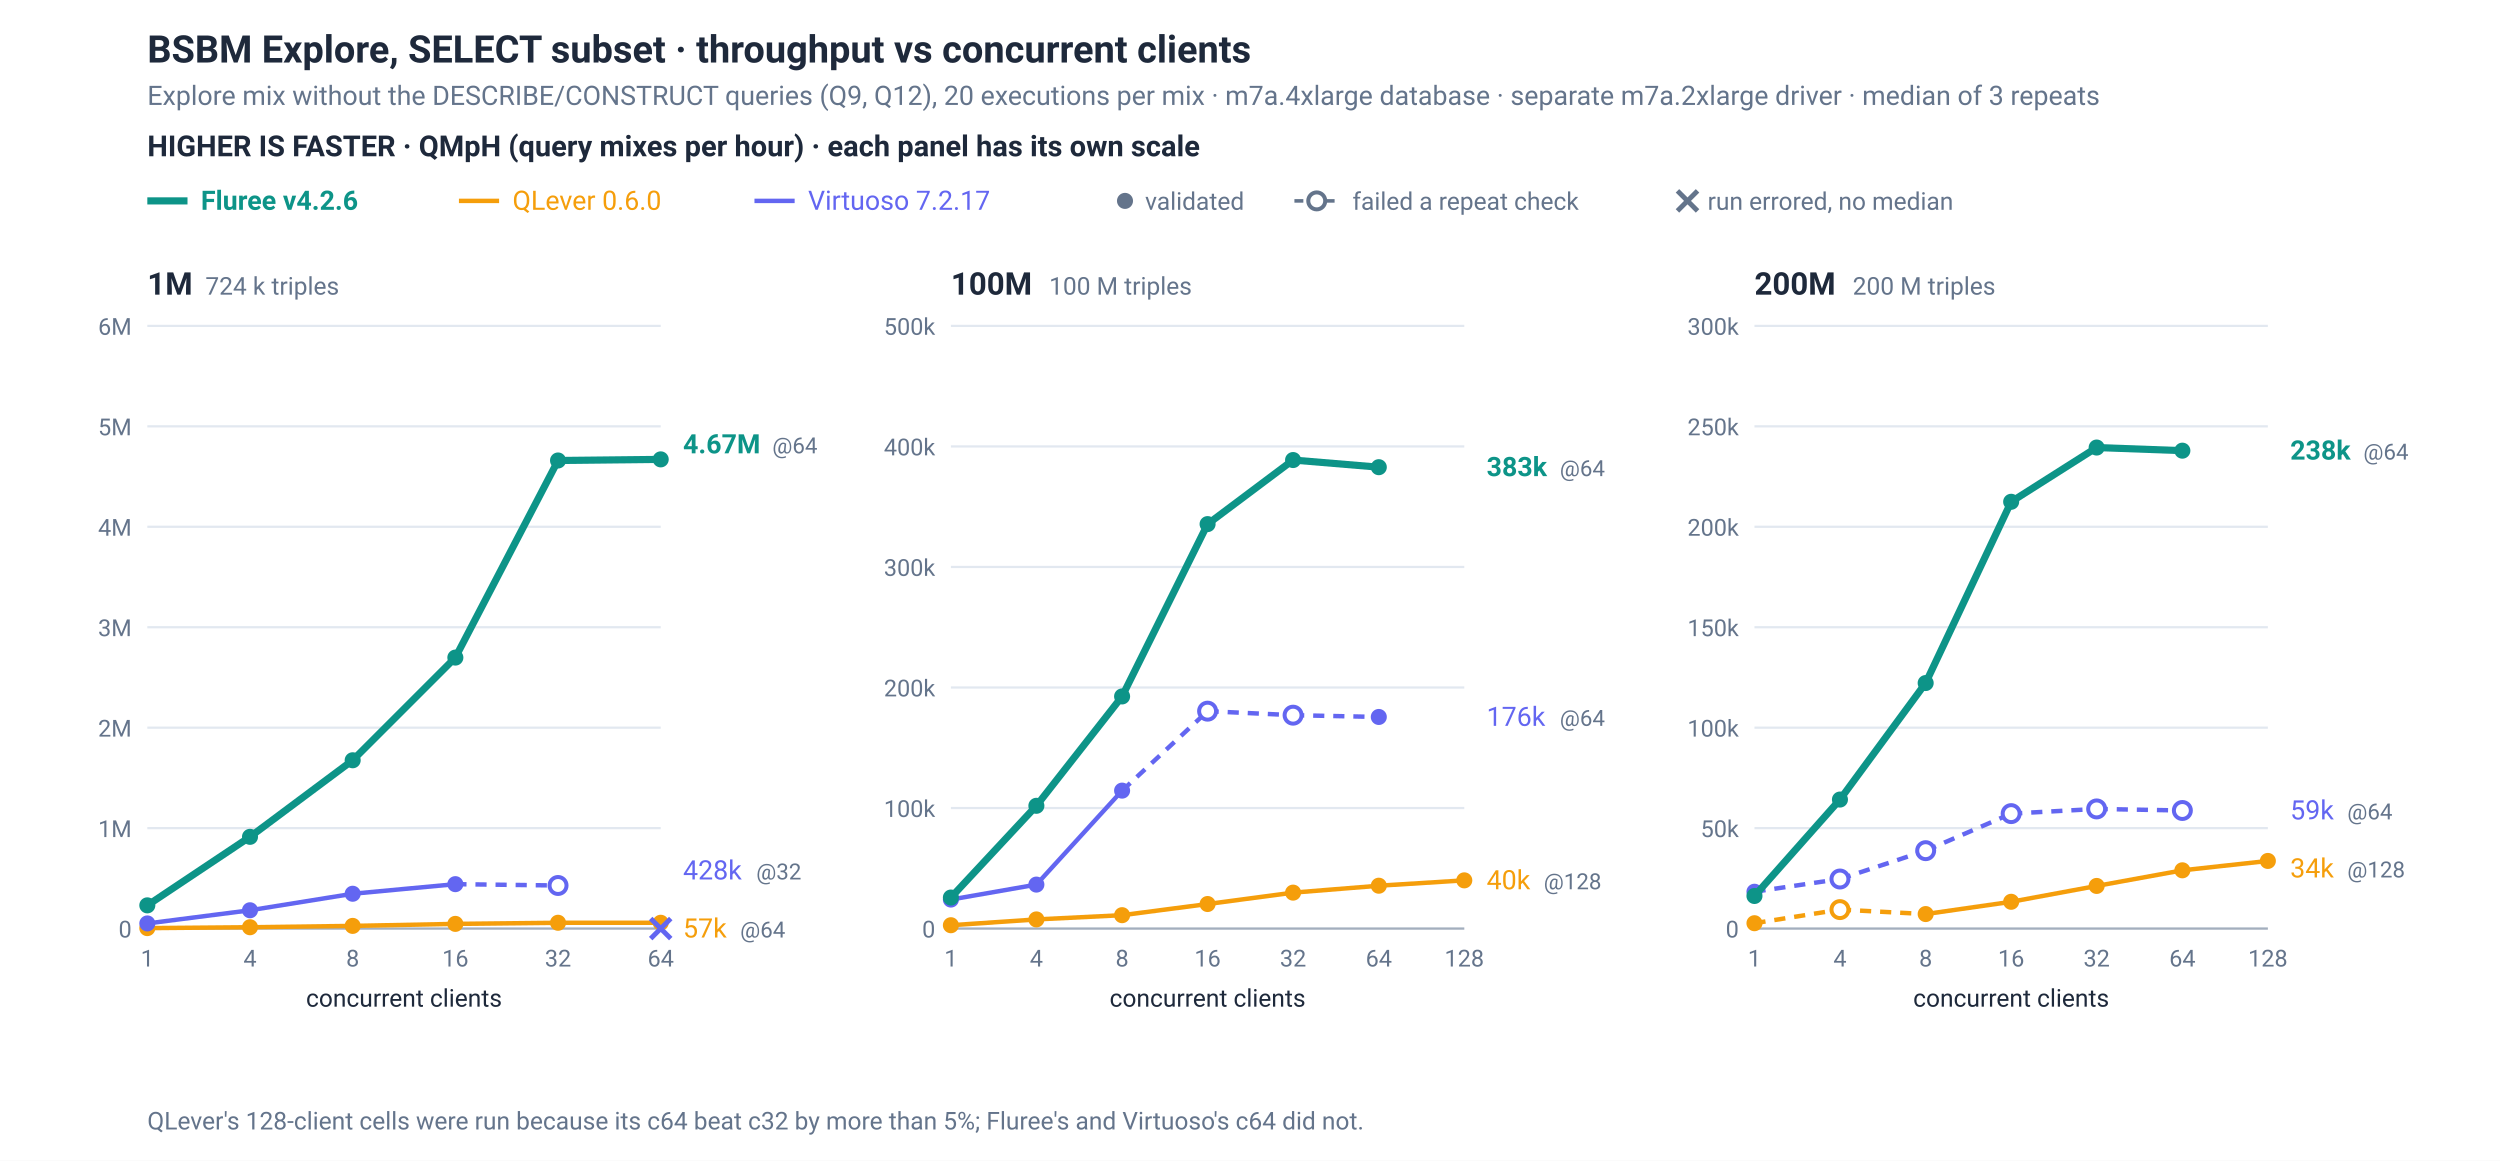
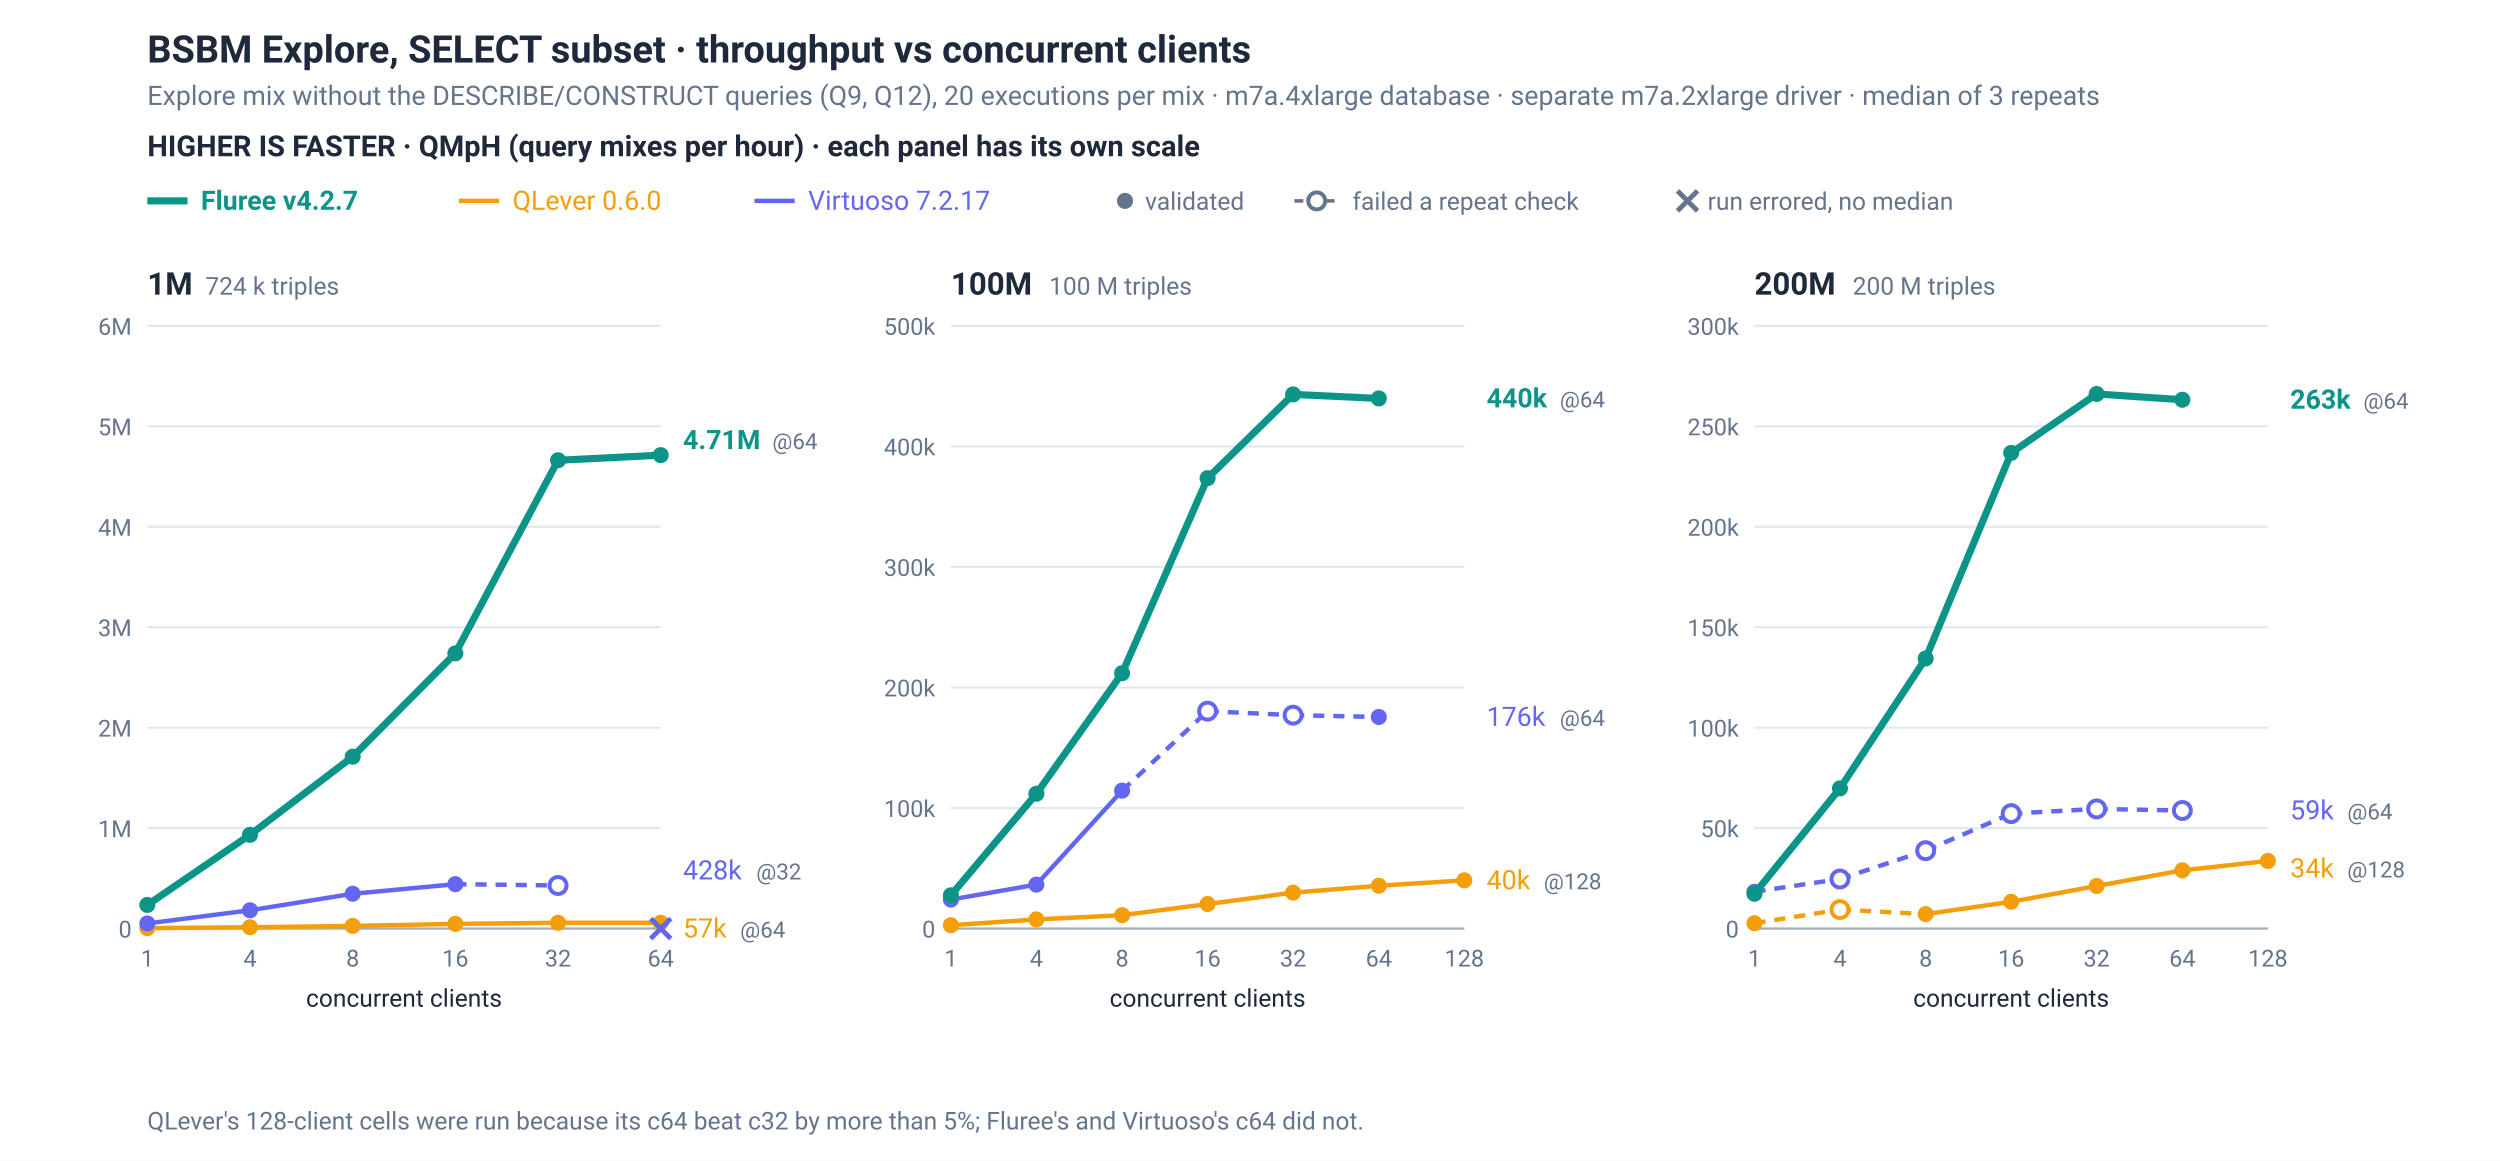
<svg xmlns="http://www.w3.org/2000/svg" width="1120" height="520" viewBox="0 0 1120 520" font-family="-apple-system,Segoe UI,Roboto,Helvetica,Arial,sans-serif">
  <rect width="1120" height="520" fill="white" />
  <text x="66" y="28" font-size="17" font-weight="700" fill="#1e293b">BSBM Explore, SELECT subset · throughput vs concurrent clients</text>
  <text x="66" y="47" font-size="12" fill="#64748b">Explore mix without the DESCRIBE/CONSTRUCT queries (Q9, Q12), 20 executions per mix · m7a.4xlarge database · separate m7a.2xlarge driver · median of 3 repeats</text>
  <text x="66" y="70" font-size="13" font-weight="700" fill="#1e293b">HIGHER IS FASTER · QMpH (query mixes per hour) · each panel has its own scale</text>
  <line x1="66" y1="90" x2="84" y2="90" stroke="#0d9488" stroke-width="3.2" />
-   <text x="90" y="94" font-size="12" font-weight="700" fill="#0d9488">Fluree v4.2.6</text>
+   <text x="90" y="94" font-size="12" font-weight="700" fill="#0d9488">Fluree v4.2.7</text>
  <line x1="205.6" y1="90" x2="223.6" y2="90" stroke="#f59e0b" stroke-width="2" />
  <text x="229.6" y="94" font-size="12" font-weight="400" fill="#f59e0b">QLever 0.6.0</text>
  <line x1="338.0" y1="90" x2="356.0" y2="90" stroke="#6366f1" stroke-width="2" />
  <text x="362.0" y="94" font-size="12" font-weight="400" fill="#6366f1">Virtuoso 7.2.17</text>
  <circle cx="504.0" cy="90" r="3.6" fill="#64748b" />
  <text x="513.0" y="94" font-size="11" fill="#64748b">validated</text>
  <line x1="579.9" y1="90" x2="599.9" y2="90" stroke="#64748b" stroke-width="1.6" stroke-dasharray="4 3" />
  <circle cx="589.9" cy="90" r="3.8" fill="white" stroke="#64748b" stroke-width="1.8" />
  <text x="605.9" y="94" font-size="11" fill="#64748b">failed a repeat check</text>
  <path d="M751.5 85.5 L760.5 94.5 M760.5 85.5 L751.5 94.5" stroke="#64748b" stroke-width="2.2" fill="none" />
  <text x="765.0" y="94" font-size="11" fill="#64748b">run errored, no median</text>
  <text x="66.0" y="132" font-size="14" font-weight="700" fill="#1e293b">1M</text>
  <text x="92.0" y="132" font-size="11" fill="#64748b">724 k triples</text>
  <line x1="66.0" y1="416.0" x2="296.0" y2="416.0" stroke="#e2e8f0" />
  <text x="59.0" y="420.0" font-size="10.5" fill="#64748b" text-anchor="end">0</text>
  <line x1="66.0" y1="371.0" x2="296.0" y2="371.0" stroke="#e2e8f0" />
  <text x="59.0" y="375.0" font-size="10.5" fill="#64748b" text-anchor="end">1M</text>
  <line x1="66.0" y1="326.0" x2="296.0" y2="326.0" stroke="#e2e8f0" />
  <text x="59.0" y="330.0" font-size="10.5" fill="#64748b" text-anchor="end">2M</text>
  <line x1="66.0" y1="281.0" x2="296.0" y2="281.0" stroke="#e2e8f0" />
  <text x="59.0" y="285.0" font-size="10.5" fill="#64748b" text-anchor="end">3M</text>
  <line x1="66.0" y1="236.0" x2="296.0" y2="236.0" stroke="#e2e8f0" />
  <text x="59.0" y="240.0" font-size="10.5" fill="#64748b" text-anchor="end">4M</text>
  <line x1="66.0" y1="191.0" x2="296.0" y2="191.0" stroke="#e2e8f0" />
  <text x="59.0" y="195.0" font-size="10.5" fill="#64748b" text-anchor="end">5M</text>
  <line x1="66.0" y1="146.0" x2="296.0" y2="146.0" stroke="#e2e8f0" />
  <text x="59.0" y="150.0" font-size="10.5" fill="#64748b" text-anchor="end">6M</text>
  <line x1="66.0" y1="416" x2="296.0" y2="416" stroke="#64748b" stroke-opacity="0.5" />
  <text x="66.0" y="433" font-size="10.5" fill="#64748b" text-anchor="middle">1</text>
  <text x="112.0" y="433" font-size="10.5" fill="#64748b" text-anchor="middle">4</text>
  <text x="158.0" y="433" font-size="10.5" fill="#64748b" text-anchor="middle">8</text>
  <text x="204.0" y="433" font-size="10.5" fill="#64748b" text-anchor="middle">16</text>
  <text x="250.0" y="433" font-size="10.5" fill="#64748b" text-anchor="middle">32</text>
  <text x="296.0" y="433" font-size="10.5" fill="#64748b" text-anchor="middle">64</text>
  <text x="181.0" y="451" font-size="11" fill="#1e293b" text-anchor="middle">concurrent clients</text>
  <line x1="66.0" y1="415.8" x2="112.0" y2="415.4" stroke="#f59e0b" stroke-width="2" />
  <line x1="112.0" y1="415.4" x2="158.0" y2="414.8" stroke="#f59e0b" stroke-width="2" />
  <line x1="158.0" y1="414.8" x2="204.0" y2="413.9" stroke="#f59e0b" stroke-width="2" />
  <line x1="204.0" y1="413.9" x2="250.0" y2="413.4" stroke="#f59e0b" stroke-width="2" />
  <line x1="250.0" y1="413.4" x2="296.0" y2="413.4" stroke="#f59e0b" stroke-width="2" />
  <circle cx="66.0" cy="415.8" r="3.6" fill="#f59e0b" />
  <circle cx="112.0" cy="415.4" r="3.6" fill="#f59e0b" />
  <circle cx="158.0" cy="414.8" r="3.6" fill="#f59e0b" />
  <circle cx="204.0" cy="413.9" r="3.6" fill="#f59e0b" />
  <circle cx="250.0" cy="413.4" r="3.6" fill="#f59e0b" />
  <circle cx="296.0" cy="413.4" r="3.6" fill="#f59e0b" />
  <line x1="66.0" y1="413.7" x2="112.0" y2="407.8" stroke="#6366f1" stroke-width="2" />
  <line x1="112.0" y1="407.8" x2="158.0" y2="400.4" stroke="#6366f1" stroke-width="2" />
  <line x1="158.0" y1="400.4" x2="204.0" y2="396.1" stroke="#6366f1" stroke-width="2" />
  <line x1="204.0" y1="396.1" x2="250.0" y2="396.7" stroke="#6366f1" stroke-width="2" stroke-dasharray="5 4" />
  <circle cx="66.0" cy="413.7" r="3.6" fill="#6366f1" />
  <circle cx="112.0" cy="407.8" r="3.6" fill="#6366f1" />
  <circle cx="158.0" cy="400.4" r="3.6" fill="#6366f1" />
  <circle cx="204.0" cy="396.1" r="3.6" fill="#6366f1" />
  <circle cx="250.0" cy="396.7" r="3.8" fill="white" stroke="#6366f1" stroke-width="1.8" />
  <path d="M291.5 411.5 L300.5 420.5 M300.5 411.5 L291.5 420.5" stroke="#6366f1" stroke-width="2.2" fill="none" />
-   <line x1="66.0" y1="405.6" x2="112.0" y2="374.9" stroke="#0d9488" stroke-width="3.2" />
-   <line x1="112.0" y1="374.9" x2="158.0" y2="340.6" stroke="#0d9488" stroke-width="3.2" />
-   <line x1="158.0" y1="340.6" x2="204.0" y2="294.6" stroke="#0d9488" stroke-width="3.2" />
-   <line x1="204.0" y1="294.6" x2="250.0" y2="206.3" stroke="#0d9488" stroke-width="3.2" />
-   <line x1="250.0" y1="206.3" x2="296.0" y2="205.8" stroke="#0d9488" stroke-width="3.2" />
-   <circle cx="66.0" cy="405.6" r="3.6" fill="#0d9488" />
-   <circle cx="112.0" cy="374.9" r="3.6" fill="#0d9488" />
-   <circle cx="158.0" cy="340.6" r="3.6" fill="#0d9488" />
-   <circle cx="204.0" cy="294.6" r="3.6" fill="#0d9488" />
-   <circle cx="250.0" cy="206.3" r="3.6" fill="#0d9488" />
-   <circle cx="296.0" cy="205.8" r="3.6" fill="#0d9488" />
-   <text x="306.0" y="203.1" font-size="12" font-weight="700" fill="#0d9488">4.67M</text>
-   <text x="346.0" y="203.1" font-size="10" fill="#64748b">@64</text>
+   <line x1="66.0" y1="405.4" x2="112.0" y2="374.0" stroke="#0d9488" stroke-width="3.2" />
+   <line x1="112.0" y1="374.0" x2="158.0" y2="339.0" stroke="#0d9488" stroke-width="3.2" />
+   <line x1="158.0" y1="339.0" x2="204.0" y2="292.7" stroke="#0d9488" stroke-width="3.2" />
+   <line x1="204.0" y1="292.7" x2="250.0" y2="206.2" stroke="#0d9488" stroke-width="3.2" />
+   <line x1="250.0" y1="206.2" x2="296.0" y2="203.9" stroke="#0d9488" stroke-width="3.2" />
+   <circle cx="66.0" cy="405.4" r="3.6" fill="#0d9488" />
+   <circle cx="112.0" cy="374.0" r="3.6" fill="#0d9488" />
+   <circle cx="158.0" cy="339.0" r="3.6" fill="#0d9488" />
+   <circle cx="204.0" cy="292.7" r="3.6" fill="#0d9488" />
+   <circle cx="250.0" cy="206.2" r="3.6" fill="#0d9488" />
+   <circle cx="296.0" cy="203.9" r="3.6" fill="#0d9488" />
+   <text x="306.0" y="201.2" font-size="12" font-weight="700" fill="#0d9488">4.71M</text>
+   <text x="346.0" y="201.2" font-size="10" fill="#64748b">@64</text>
  <text x="306.0" y="420.0" font-size="12" font-weight="400" fill="#f59e0b">57k</text>
  <text x="331.6" y="420.0" font-size="10" fill="#64748b">@64</text>
  <text x="306.0" y="394.0" font-size="12" font-weight="400" fill="#6366f1">428k</text>
  <text x="338.8" y="394.0" font-size="10" fill="#64748b">@32</text>
  <text x="426.0" y="132" font-size="14" font-weight="700" fill="#1e293b">100M</text>
  <text x="470.0" y="132" font-size="11" fill="#64748b">100 M triples</text>
  <line x1="426.0" y1="416.0" x2="656.0" y2="416.0" stroke="#e2e8f0" />
  <text x="419.0" y="420.0" font-size="10.5" fill="#64748b" text-anchor="end">0</text>
  <line x1="426.0" y1="362.0" x2="656.0" y2="362.0" stroke="#e2e8f0" />
  <text x="419.0" y="366.0" font-size="10.5" fill="#64748b" text-anchor="end">100k</text>
  <line x1="426.0" y1="308.0" x2="656.0" y2="308.0" stroke="#e2e8f0" />
  <text x="419.0" y="312.0" font-size="10.5" fill="#64748b" text-anchor="end">200k</text>
  <line x1="426.0" y1="254.0" x2="656.0" y2="254.0" stroke="#e2e8f0" />
  <text x="419.0" y="258.0" font-size="10.5" fill="#64748b" text-anchor="end">300k</text>
  <line x1="426.0" y1="200.0" x2="656.0" y2="200.0" stroke="#e2e8f0" />
  <text x="419.0" y="204.0" font-size="10.5" fill="#64748b" text-anchor="end">400k</text>
  <line x1="426.0" y1="146.0" x2="656.0" y2="146.0" stroke="#e2e8f0" />
  <text x="419.0" y="150.0" font-size="10.5" fill="#64748b" text-anchor="end">500k</text>
  <line x1="426.0" y1="416" x2="656.0" y2="416" stroke="#64748b" stroke-opacity="0.5" />
  <text x="426.0" y="433" font-size="10.5" fill="#64748b" text-anchor="middle">1</text>
  <text x="464.3" y="433" font-size="10.5" fill="#64748b" text-anchor="middle">4</text>
  <text x="502.7" y="433" font-size="10.5" fill="#64748b" text-anchor="middle">8</text>
  <text x="541.0" y="433" font-size="10.5" fill="#64748b" text-anchor="middle">16</text>
  <text x="579.3" y="433" font-size="10.5" fill="#64748b" text-anchor="middle">32</text>
  <text x="617.7" y="433" font-size="10.5" fill="#64748b" text-anchor="middle">64</text>
  <text x="656.0" y="433" font-size="10.5" fill="#64748b" text-anchor="middle">128</text>
  <text x="541.0" y="451" font-size="11" fill="#1e293b" text-anchor="middle">concurrent clients</text>
  <line x1="426.0" y1="414.5" x2="464.3" y2="411.9" stroke="#f59e0b" stroke-width="2" />
  <line x1="464.3" y1="411.9" x2="502.7" y2="410.0" stroke="#f59e0b" stroke-width="2" />
  <line x1="502.7" y1="410.0" x2="541.0" y2="405.0" stroke="#f59e0b" stroke-width="2" />
  <line x1="541.0" y1="405.0" x2="579.3" y2="399.9" stroke="#f59e0b" stroke-width="2" />
  <line x1="579.3" y1="399.9" x2="617.7" y2="396.8" stroke="#f59e0b" stroke-width="2" />
  <line x1="617.7" y1="396.8" x2="656.0" y2="394.4" stroke="#f59e0b" stroke-width="2" />
  <circle cx="426.0" cy="414.5" r="3.6" fill="#f59e0b" />
  <circle cx="464.3" cy="411.9" r="3.6" fill="#f59e0b" />
  <circle cx="502.7" cy="410.0" r="3.6" fill="#f59e0b" />
  <circle cx="541.0" cy="405.0" r="3.6" fill="#f59e0b" />
  <circle cx="579.3" cy="399.9" r="3.6" fill="#f59e0b" />
  <circle cx="617.7" cy="396.8" r="3.6" fill="#f59e0b" />
  <circle cx="656.0" cy="394.4" r="3.6" fill="#f59e0b" />
  <line x1="426.0" y1="403.0" x2="464.3" y2="396.3" stroke="#6366f1" stroke-width="2" />
  <line x1="464.3" y1="396.3" x2="502.7" y2="354.2" stroke="#6366f1" stroke-width="2" />
  <line x1="502.7" y1="354.2" x2="541.0" y2="318.6" stroke="#6366f1" stroke-width="2" stroke-dasharray="5 4" />
  <line x1="541.0" y1="318.6" x2="579.3" y2="320.4" stroke="#6366f1" stroke-width="2" stroke-dasharray="5 4" />
  <line x1="579.3" y1="320.4" x2="617.7" y2="321.2" stroke="#6366f1" stroke-width="2" stroke-dasharray="5 4" />
  <circle cx="426.0" cy="403.0" r="3.6" fill="#6366f1" />
  <circle cx="464.3" cy="396.3" r="3.6" fill="#6366f1" />
  <circle cx="502.7" cy="354.2" r="3.6" fill="#6366f1" />
  <circle cx="541.0" cy="318.6" r="3.8" fill="white" stroke="#6366f1" stroke-width="1.8" />
  <circle cx="579.3" cy="320.4" r="3.8" fill="white" stroke="#6366f1" stroke-width="1.8" />
  <circle cx="617.7" cy="321.2" r="3.6" fill="#6366f1" />
-   <line x1="426.0" y1="402.1" x2="464.3" y2="361.0" stroke="#0d9488" stroke-width="3.2" />
-   <line x1="464.3" y1="361.0" x2="502.7" y2="312.0" stroke="#0d9488" stroke-width="3.2" />
-   <line x1="502.7" y1="312.0" x2="541.0" y2="234.8" stroke="#0d9488" stroke-width="3.2" />
-   <line x1="541.0" y1="234.8" x2="579.3" y2="206.1" stroke="#0d9488" stroke-width="3.2" />
-   <line x1="579.3" y1="206.1" x2="617.7" y2="209.3" stroke="#0d9488" stroke-width="3.2" />
-   <circle cx="426.0" cy="402.1" r="3.6" fill="#0d9488" />
-   <circle cx="464.3" cy="361.0" r="3.6" fill="#0d9488" />
-   <circle cx="502.7" cy="312.0" r="3.6" fill="#0d9488" />
-   <circle cx="541.0" cy="234.8" r="3.6" fill="#0d9488" />
-   <circle cx="579.3" cy="206.1" r="3.6" fill="#0d9488" />
-   <circle cx="617.7" cy="209.3" r="3.6" fill="#0d9488" />
-   <text x="666.0" y="213.3" font-size="12" font-weight="700" fill="#0d9488">383k</text>
-   <text x="698.8" y="213.3" font-size="10" fill="#64748b">@64</text>
+   <line x1="426.0" y1="401.1" x2="464.3" y2="355.6" stroke="#0d9488" stroke-width="3.2" />
+   <line x1="464.3" y1="355.6" x2="502.7" y2="301.6" stroke="#0d9488" stroke-width="3.2" />
+   <line x1="502.7" y1="301.6" x2="541.0" y2="214.2" stroke="#0d9488" stroke-width="3.2" />
+   <line x1="541.0" y1="214.2" x2="579.3" y2="176.7" stroke="#0d9488" stroke-width="3.2" />
+   <line x1="579.3" y1="176.7" x2="617.7" y2="178.5" stroke="#0d9488" stroke-width="3.2" />
+   <circle cx="426.0" cy="401.1" r="3.6" fill="#0d9488" />
+   <circle cx="464.3" cy="355.6" r="3.6" fill="#0d9488" />
+   <circle cx="502.7" cy="301.6" r="3.6" fill="#0d9488" />
+   <circle cx="541.0" cy="214.2" r="3.6" fill="#0d9488" />
+   <circle cx="579.3" cy="176.7" r="3.6" fill="#0d9488" />
+   <circle cx="617.7" cy="178.5" r="3.6" fill="#0d9488" />
+   <text x="666.0" y="182.5" font-size="12" font-weight="700" fill="#0d9488">440k</text>
+   <text x="698.8" y="182.5" font-size="10" fill="#64748b">@64</text>
  <text x="666.0" y="398.4" font-size="12" font-weight="400" fill="#f59e0b">40k</text>
  <text x="691.6" y="398.4" font-size="10" fill="#64748b">@128</text>
  <text x="666.0" y="325.2" font-size="12" font-weight="400" fill="#6366f1">176k</text>
  <text x="698.8" y="325.2" font-size="10" fill="#64748b">@64</text>
  <text x="786.0" y="132" font-size="14" font-weight="700" fill="#1e293b">200M</text>
  <text x="830.0" y="132" font-size="11" fill="#64748b">200 M triples</text>
  <line x1="786.0" y1="416.0" x2="1016.0" y2="416.0" stroke="#e2e8f0" />
  <text x="779.0" y="420.0" font-size="10.5" fill="#64748b" text-anchor="end">0</text>
  <line x1="786.0" y1="371.0" x2="1016.0" y2="371.0" stroke="#e2e8f0" />
  <text x="779.0" y="375.0" font-size="10.5" fill="#64748b" text-anchor="end">50k</text>
  <line x1="786.0" y1="326.0" x2="1016.0" y2="326.0" stroke="#e2e8f0" />
  <text x="779.0" y="330.0" font-size="10.5" fill="#64748b" text-anchor="end">100k</text>
  <line x1="786.0" y1="281.0" x2="1016.0" y2="281.0" stroke="#e2e8f0" />
  <text x="779.0" y="285.0" font-size="10.5" fill="#64748b" text-anchor="end">150k</text>
  <line x1="786.0" y1="236.0" x2="1016.0" y2="236.0" stroke="#e2e8f0" />
  <text x="779.0" y="240.0" font-size="10.5" fill="#64748b" text-anchor="end">200k</text>
  <line x1="786.0" y1="191.0" x2="1016.0" y2="191.0" stroke="#e2e8f0" />
  <text x="779.0" y="195.0" font-size="10.5" fill="#64748b" text-anchor="end">250k</text>
  <line x1="786.0" y1="146.0" x2="1016.0" y2="146.0" stroke="#e2e8f0" />
  <text x="779.0" y="150.0" font-size="10.5" fill="#64748b" text-anchor="end">300k</text>
  <line x1="786.0" y1="416" x2="1016.0" y2="416" stroke="#64748b" stroke-opacity="0.5" />
  <text x="786.0" y="433" font-size="10.5" fill="#64748b" text-anchor="middle">1</text>
  <text x="824.3" y="433" font-size="10.5" fill="#64748b" text-anchor="middle">4</text>
  <text x="862.7" y="433" font-size="10.5" fill="#64748b" text-anchor="middle">8</text>
  <text x="901.0" y="433" font-size="10.5" fill="#64748b" text-anchor="middle">16</text>
  <text x="939.3" y="433" font-size="10.5" fill="#64748b" text-anchor="middle">32</text>
  <text x="977.7" y="433" font-size="10.5" fill="#64748b" text-anchor="middle">64</text>
  <text x="1016.0" y="433" font-size="10.5" fill="#64748b" text-anchor="middle">128</text>
  <text x="901.0" y="451" font-size="11" fill="#1e293b" text-anchor="middle">concurrent clients</text>
  <line x1="786.0" y1="413.6" x2="824.3" y2="407.5" stroke="#f59e0b" stroke-width="2" stroke-dasharray="5 4" />
  <line x1="824.3" y1="407.5" x2="862.7" y2="409.5" stroke="#f59e0b" stroke-width="2" stroke-dasharray="5 4" />
  <line x1="862.7" y1="409.5" x2="901.0" y2="404.0" stroke="#f59e0b" stroke-width="2" />
  <line x1="901.0" y1="404.0" x2="939.3" y2="396.9" stroke="#f59e0b" stroke-width="2" />
  <line x1="939.3" y1="396.9" x2="977.7" y2="389.9" stroke="#f59e0b" stroke-width="2" />
  <line x1="977.7" y1="389.9" x2="1016.0" y2="385.7" stroke="#f59e0b" stroke-width="2" />
  <circle cx="786.0" cy="413.6" r="3.6" fill="#f59e0b" />
  <circle cx="824.3" cy="407.5" r="3.8" fill="white" stroke="#f59e0b" stroke-width="1.8" />
  <circle cx="862.7" cy="409.5" r="3.6" fill="#f59e0b" />
  <circle cx="901.0" cy="404.0" r="3.6" fill="#f59e0b" />
  <circle cx="939.3" cy="396.9" r="3.6" fill="#f59e0b" />
  <circle cx="977.7" cy="389.9" r="3.6" fill="#f59e0b" />
  <circle cx="1016.0" cy="385.7" r="3.6" fill="#f59e0b" />
  <line x1="786.0" y1="399.5" x2="824.3" y2="393.8" stroke="#6366f1" stroke-width="2" stroke-dasharray="5 4" />
  <line x1="824.3" y1="393.8" x2="862.7" y2="381.1" stroke="#6366f1" stroke-width="2" stroke-dasharray="5 4" />
  <line x1="862.7" y1="381.1" x2="901.0" y2="364.5" stroke="#6366f1" stroke-width="2" stroke-dasharray="5 4" />
  <line x1="901.0" y1="364.5" x2="939.3" y2="362.4" stroke="#6366f1" stroke-width="2" stroke-dasharray="5 4" />
  <line x1="939.3" y1="362.4" x2="977.7" y2="363.1" stroke="#6366f1" stroke-width="2" stroke-dasharray="5 4" />
  <circle cx="786.0" cy="399.5" r="3.6" fill="#6366f1" />
  <circle cx="824.3" cy="393.8" r="3.8" fill="white" stroke="#6366f1" stroke-width="1.8" />
  <circle cx="862.7" cy="381.1" r="3.8" fill="white" stroke="#6366f1" stroke-width="1.8" />
  <circle cx="901.0" cy="364.5" r="3.8" fill="white" stroke="#6366f1" stroke-width="1.8" />
  <circle cx="939.3" cy="362.4" r="3.8" fill="white" stroke="#6366f1" stroke-width="1.8" />
  <circle cx="977.7" cy="363.1" r="3.8" fill="white" stroke="#6366f1" stroke-width="1.8" />
-   <line x1="786.0" y1="401.4" x2="824.3" y2="358.2" stroke="#0d9488" stroke-width="3.2" />
-   <line x1="824.3" y1="358.2" x2="862.7" y2="306.0" stroke="#0d9488" stroke-width="3.2" />
-   <line x1="862.7" y1="306.0" x2="901.0" y2="224.8" stroke="#0d9488" stroke-width="3.2" />
-   <line x1="901.0" y1="224.8" x2="939.3" y2="200.5" stroke="#0d9488" stroke-width="3.2" />
-   <line x1="939.3" y1="200.5" x2="977.7" y2="201.9" stroke="#0d9488" stroke-width="3.2" />
-   <circle cx="786.0" cy="401.4" r="3.6" fill="#0d9488" />
-   <circle cx="824.3" cy="358.2" r="3.6" fill="#0d9488" />
-   <circle cx="862.7" cy="306.0" r="3.6" fill="#0d9488" />
-   <circle cx="901.0" cy="224.8" r="3.6" fill="#0d9488" />
-   <circle cx="939.3" cy="200.5" r="3.6" fill="#0d9488" />
-   <circle cx="977.7" cy="201.9" r="3.6" fill="#0d9488" />
-   <text x="1026.0" y="205.9" font-size="12" font-weight="700" fill="#0d9488">238k</text>
-   <text x="1058.8" y="205.9" font-size="10" fill="#64748b">@64</text>
+   <line x1="786.0" y1="400.4" x2="824.3" y2="353.2" stroke="#0d9488" stroke-width="3.2" />
+   <line x1="824.3" y1="353.2" x2="862.7" y2="295.0" stroke="#0d9488" stroke-width="3.2" />
+   <line x1="862.7" y1="295.0" x2="901.0" y2="202.9" stroke="#0d9488" stroke-width="3.2" />
+   <line x1="901.0" y1="202.9" x2="939.3" y2="176.5" stroke="#0d9488" stroke-width="3.2" />
+   <line x1="939.3" y1="176.5" x2="977.7" y2="179.1" stroke="#0d9488" stroke-width="3.2" />
+   <circle cx="786.0" cy="400.4" r="3.6" fill="#0d9488" />
+   <circle cx="824.3" cy="353.2" r="3.6" fill="#0d9488" />
+   <circle cx="862.7" cy="295.0" r="3.6" fill="#0d9488" />
+   <circle cx="901.0" cy="202.9" r="3.6" fill="#0d9488" />
+   <circle cx="939.3" cy="176.5" r="3.6" fill="#0d9488" />
+   <circle cx="977.7" cy="179.1" r="3.6" fill="#0d9488" />
+   <text x="1026.0" y="183.1" font-size="12" font-weight="700" fill="#0d9488">263k</text>
+   <text x="1058.8" y="183.1" font-size="10" fill="#64748b">@64</text>
  <text x="1026.0" y="393.1" font-size="12" font-weight="400" fill="#f59e0b">34k</text>
  <text x="1051.6" y="393.1" font-size="10" fill="#64748b">@128</text>
  <text x="1026.0" y="367.1" font-size="12" font-weight="400" fill="#6366f1">59k</text>
  <text x="1051.6" y="367.1" font-size="10" fill="#64748b">@64</text>
  <text x="66" y="506" font-size="11" fill="#64748b">QLever's 128-client cells were run because its c64 beat c32 by more than 5%; Fluree's and Virtuoso's c64 did not.</text>
</svg>
